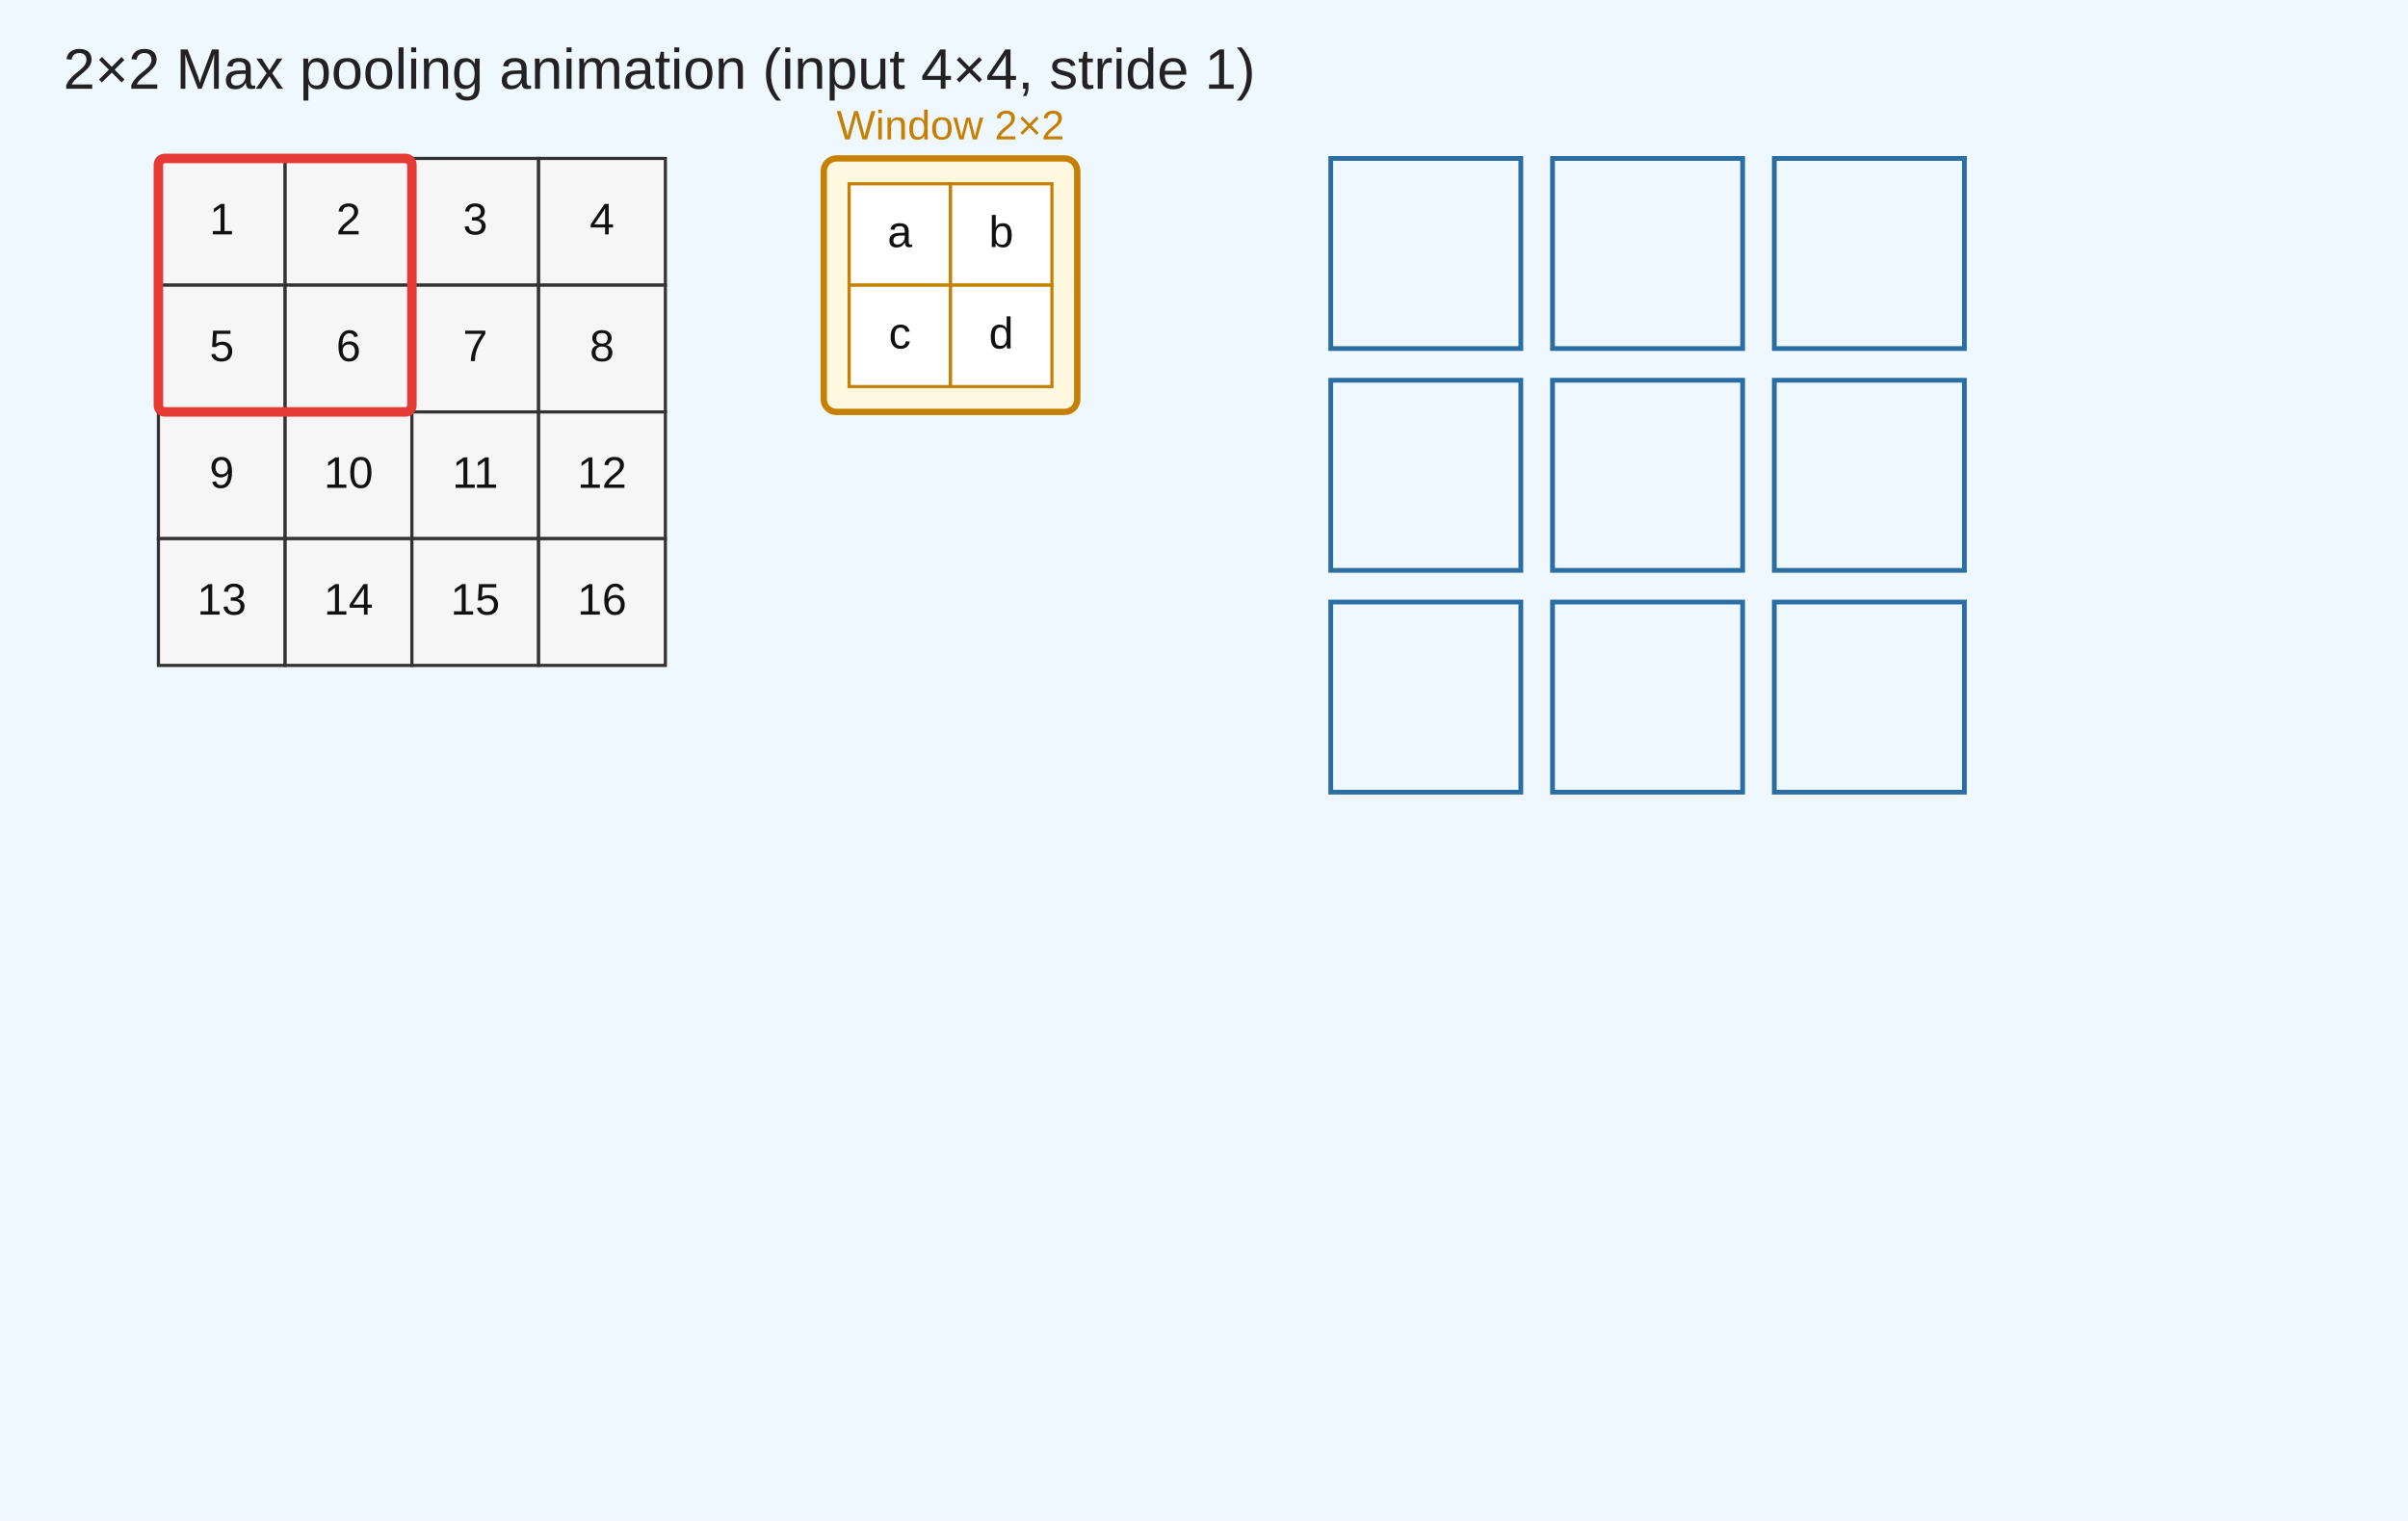
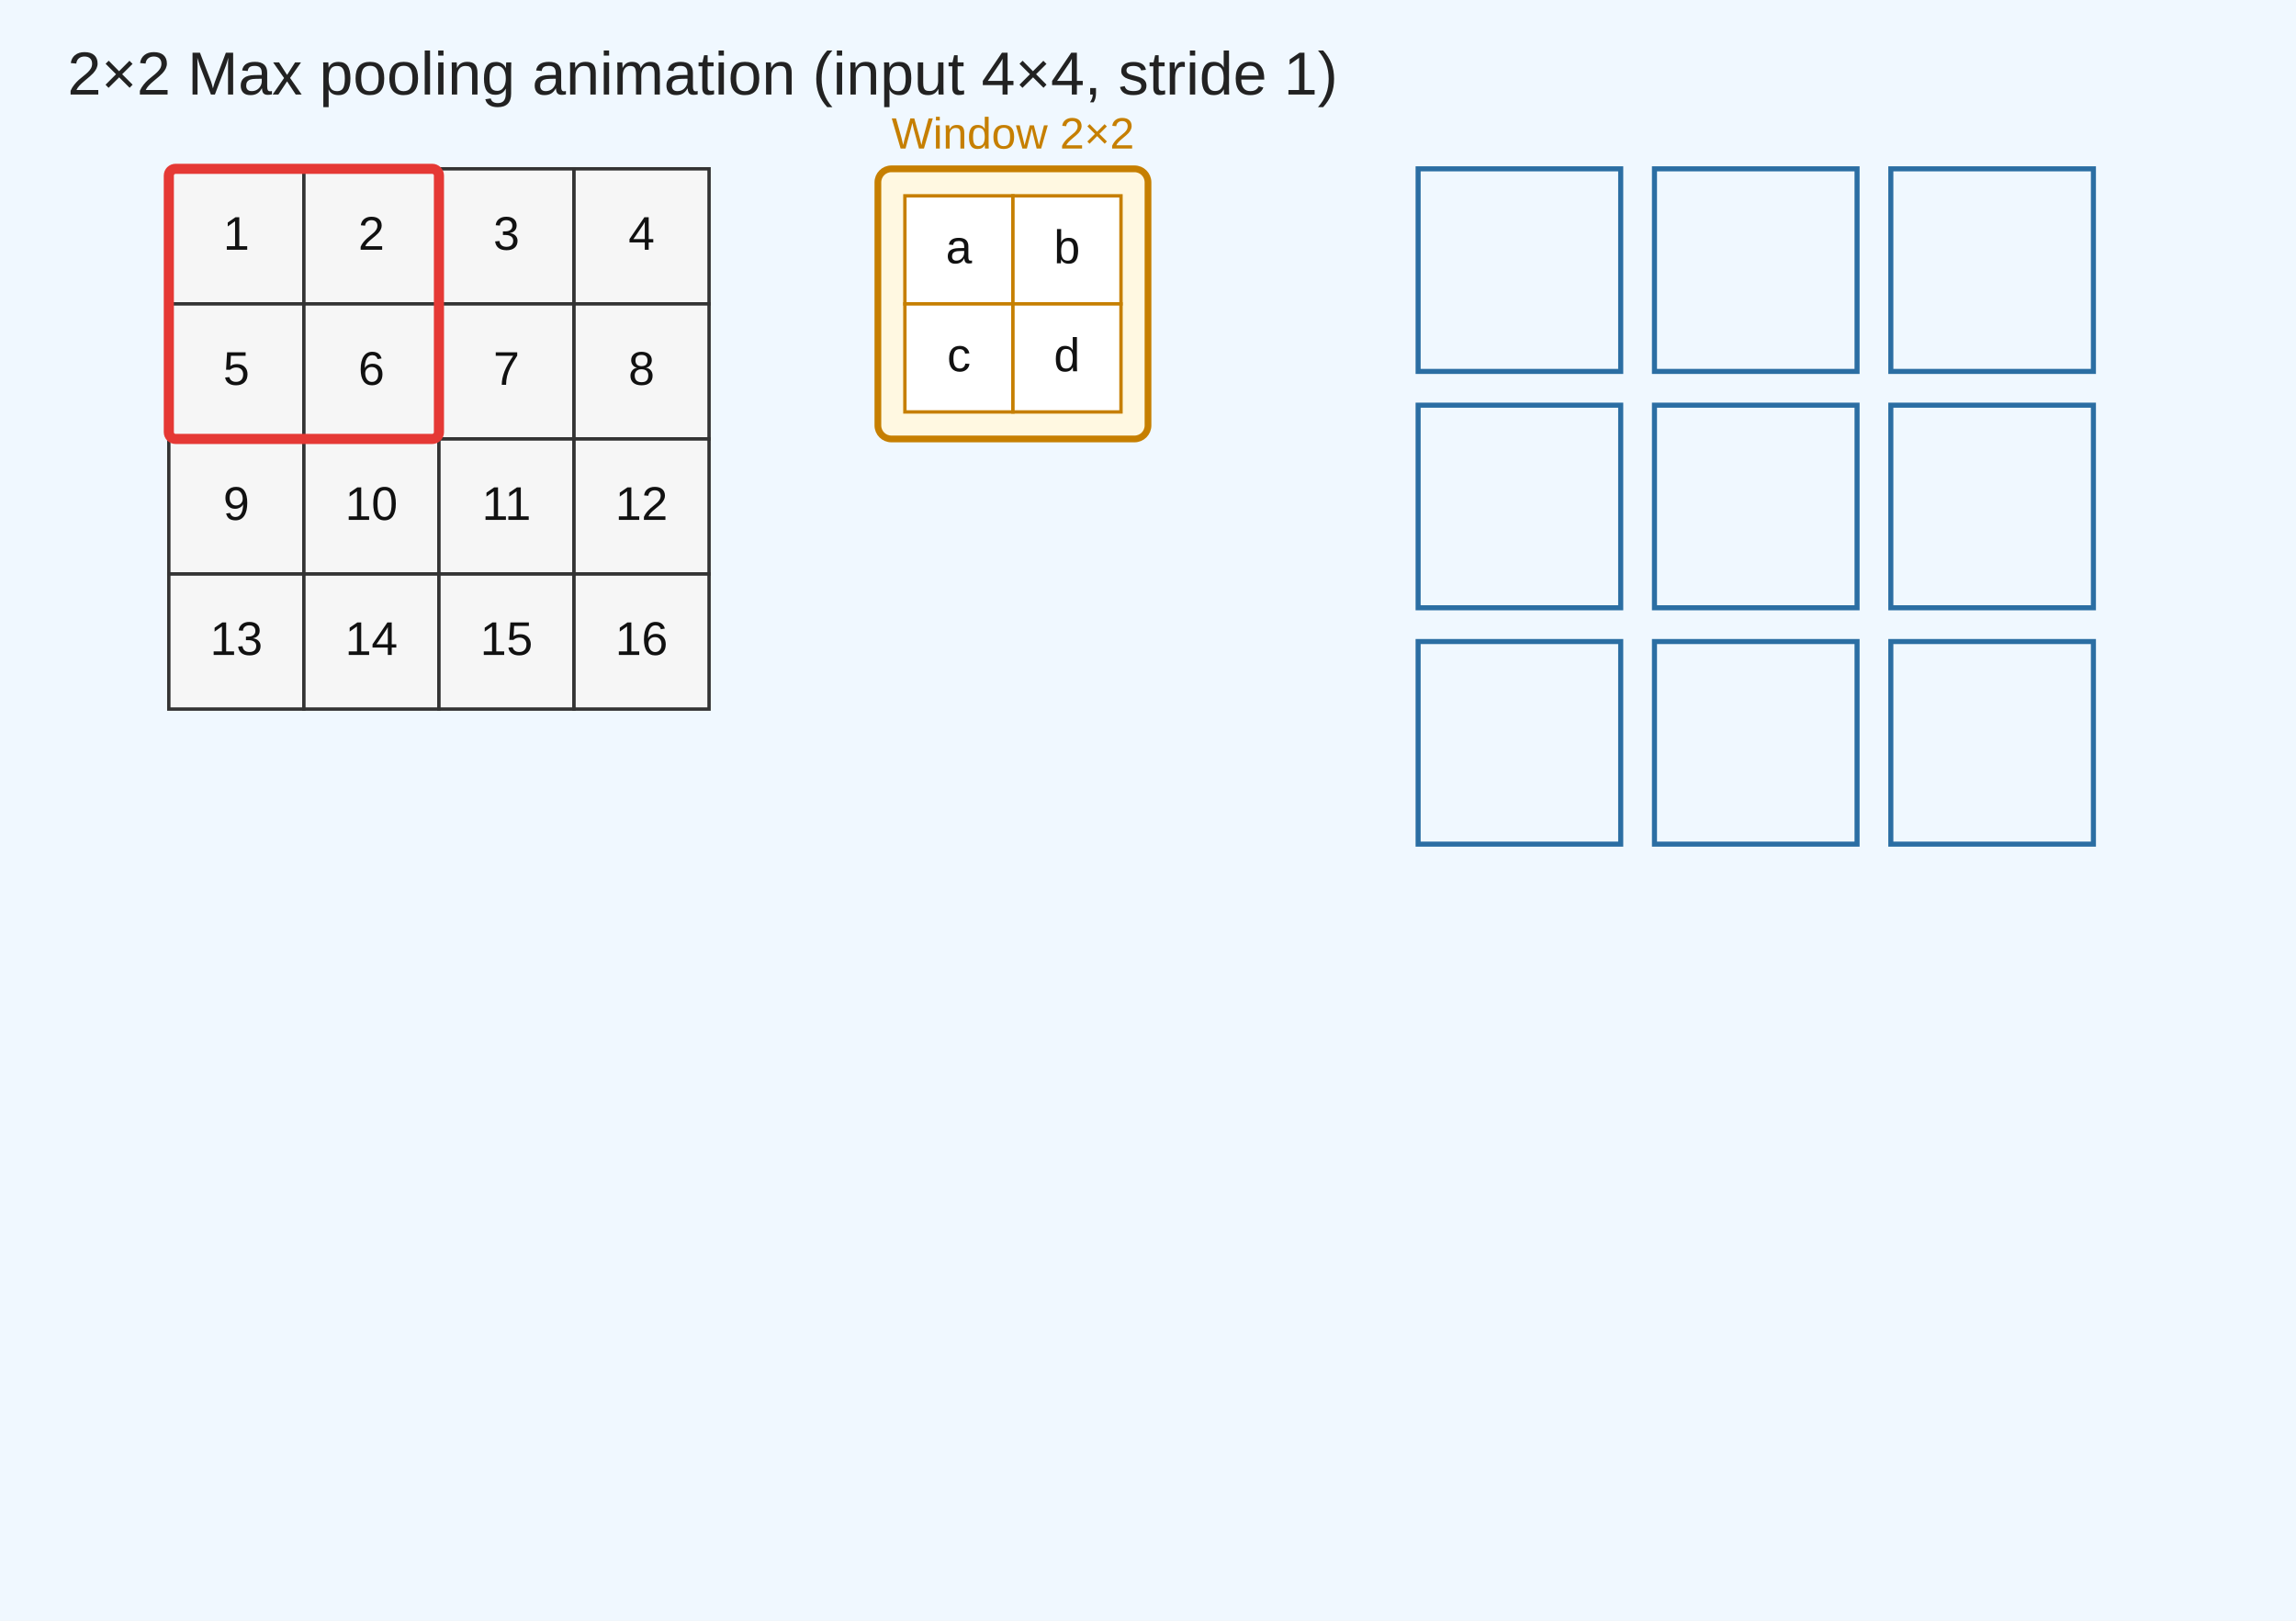
- <svg xmlns="http://www.w3.org/2000/svg" width="760" height="480" viewBox="0 0 760 480">
+ <svg xmlns="http://www.w3.org/2000/svg" width="680" height="480" viewBox="0 0 680 480">
  <rect width="100%" height="100%" fill="aliceblue" />
  <defs>
    <style>
      .cell { fill:#f6f6f6; stroke:#333; stroke-width:1; }
      .cell-text { font-family:Arial, Helvetica, sans-serif; font-size:14px; fill:#111; dominant-baseline:middle; text-anchor:middle; }
      .kernel-box { fill:#fff8e1; stroke:#c67f00; stroke-width:2; }
      .highlight { fill:none; stroke:#e53935; stroke-width:3; }
      .result-cell { fill:#f0f8ff; stroke:#2b6ea3; stroke-width:1.5; }
      .result-text { font-family:Arial, Helvetica, sans-serif; font-size:18px; fill:#0b57a4; text-anchor:middle; dominant-baseline:middle; }
      .breakdown { font-family:Arial, Helvetica, sans-serif; font-size:13px; fill:#333; }
    </style>
  </defs>
  <text x="20" y="28" font-family="Arial, Helvetica, sans-serif" font-size="18" fill="#222">
    2×2 Max pooling animation (input 4×4, stride 1)
  </text>
  <rect class="cell" x="50" y="50" width="40" height="40" />
  <text class="cell-text" x="70" y="70">1</text>
  <rect class="cell" x="90" y="50" width="40" height="40" />
  <text class="cell-text" x="110" y="70">2</text>
  <rect class="cell" x="130" y="50" width="40" height="40" />
  <text class="cell-text" x="150" y="70">3</text>
  <rect class="cell" x="170" y="50" width="40" height="40" />
  <text class="cell-text" x="190" y="70">4</text>
  <rect class="cell" x="50" y="90" width="40" height="40" />
  <text class="cell-text" x="70" y="110">5</text>
  <rect class="cell" x="90" y="90" width="40" height="40" />
  <text class="cell-text" x="110" y="110">6</text>
  <rect class="cell" x="130" y="90" width="40" height="40" />
  <text class="cell-text" x="150" y="110">7</text>
  <rect class="cell" x="170" y="90" width="40" height="40" />
  <text class="cell-text" x="190" y="110">8</text>
  <rect class="cell" x="50" y="130" width="40" height="40" />
  <text class="cell-text" x="70" y="150">9</text>
  <rect class="cell" x="90" y="130" width="40" height="40" />
  <text class="cell-text" x="110" y="150">10</text>
  <rect class="cell" x="130" y="130" width="40" height="40" />
  <text class="cell-text" x="150" y="150">11</text>
  <rect class="cell" x="170" y="130" width="40" height="40" />
  <text class="cell-text" x="190" y="150">12</text>
  <rect class="cell" x="50" y="170" width="40" height="40" />
  <text class="cell-text" x="70" y="190">13</text>
  <rect class="cell" x="90" y="170" width="40" height="40" />
  <text class="cell-text" x="110" y="190">14</text>
  <rect class="cell" x="130" y="170" width="40" height="40" />
  <text class="cell-text" x="150" y="190">15</text>
  <rect class="cell" x="170" y="170" width="40" height="40" />
  <text class="cell-text" x="190" y="190">16</text>
  <g transform="translate(260,50)">
    <rect class="kernel-box" x="0" y="0" width="80" height="80" rx="4" ry="4" />
    <text x="40" y="-6" font-family="Arial" font-size="13" text-anchor="middle" fill="#c67f00">Window 2×2</text>
    <rect x="8" y="8" width="32" height="32" fill="#fff" stroke="#c67f00" />
    <text class="cell-text" x="24" y="24">a</text>
    <rect x="40" y="8" width="32" height="32" fill="#fff" stroke="#c67f00" />
    <text class="cell-text" x="56" y="24">b</text>
    <rect x="8" y="40" width="32" height="32" fill="#fff" stroke="#c67f00" />
    <text class="cell-text" x="24" y="56">c</text>
    <rect x="40" y="40" width="32" height="32" fill="#fff" stroke="#c67f00" />
    <text class="cell-text" x="56" y="56">d</text>
  </g>
  <rect class="highlight" x="50" y="50" width="80" height="80" rx="2" ry="2">
    <animate attributeName="x" dur="9s" repeatCount="indefinite" calcMode="discrete" values="50;90;130;50;90;130;50;90;130" />
    <animate attributeName="y" dur="9s" repeatCount="indefinite" calcMode="discrete" values="50;50;50;90;90;90;130;130;130" />
  </rect>
  <g transform="translate(420,50)">
    <rect class="result-cell" x="0" y="0" width="60" height="60" />
    <text class="result-text" x="30" y="34" opacity="0">6
      <animate attributeName="opacity" values="0;1" dur="0.1s" begin="0s" fill="freeze" />
    </text>
    <rect class="result-cell" x="70" y="0" width="60" height="60" />
    <text class="result-text" x="100" y="34" opacity="0">7
      <animate attributeName="opacity" values="0;1" dur="0.1s" begin="1s" fill="freeze" />
    </text>
    <rect class="result-cell" x="140" y="0" width="60" height="60" />
    <text class="result-text" x="170" y="34" opacity="0">8
      <animate attributeName="opacity" values="0;1" dur="0.1s" begin="2s" fill="freeze" />
    </text>
    <rect class="result-cell" x="0" y="70" width="60" height="60" />
    <text class="result-text" x="30" y="104" opacity="0">10
      <animate attributeName="opacity" values="0;1" dur="0.1s" begin="3s" fill="freeze" />
    </text>
    <rect class="result-cell" x="70" y="70" width="60" height="60" />
    <text class="result-text" x="100" y="104" opacity="0">11
      <animate attributeName="opacity" values="0;1" dur="0.1s" begin="4s" fill="freeze" />
    </text>
    <rect class="result-cell" x="140" y="70" width="60" height="60" />
    <text class="result-text" x="170" y="104" opacity="0">12
      <animate attributeName="opacity" values="0;1" dur="0.1s" begin="5s" fill="freeze" />
    </text>
    <rect class="result-cell" x="0" y="140" width="60" height="60" />
    <text class="result-text" x="30" y="174" opacity="0">14
      <animate attributeName="opacity" values="0;1" dur="0.1s" begin="6s" fill="freeze" />
    </text>
    <rect class="result-cell" x="70" y="140" width="60" height="60" />
    <text class="result-text" x="100" y="174" opacity="0">15
      <animate attributeName="opacity" values="0;1" dur="0.1s" begin="7s" fill="freeze" />
    </text>
    <rect class="result-cell" x="140" y="140" width="60" height="60" />
    <text class="result-text" x="170" y="174" opacity="0">16
      <animate attributeName="opacity" values="0;1" dur="0.1s" begin="8s" fill="freeze" />
    </text>
  </g>
  <g transform="translate(20,240)">
    <text class="breakdown" x="0" y="0" opacity="0">1) Max of {1,2,5,6} = 6
      <animate attributeName="opacity" values="0;1" dur="0.1s" begin="0s" fill="freeze" />
    </text>
    <text class="breakdown" x="0" y="20" opacity="0">2) Max of {2,3,6,7} = 7
      <animate attributeName="opacity" values="0;1" dur="0.1s" begin="1s" fill="freeze" />
    </text>
    <text class="breakdown" x="0" y="40" opacity="0">3) Max of {3,4,7,8} = 8
      <animate attributeName="opacity" values="0;1" dur="0.1s" begin="2s" fill="freeze" />
    </text>
    <text class="breakdown" x="0" y="60" opacity="0">4) Max of {5,6,9,10} = 10
      <animate attributeName="opacity" values="0;1" dur="0.1s" begin="3s" fill="freeze" />
    </text>
    <text class="breakdown" x="0" y="80" opacity="0">5) Max of {6,7,10,11} = 11
      <animate attributeName="opacity" values="0;1" dur="0.1s" begin="4s" fill="freeze" />
    </text>
    <text class="breakdown" x="0" y="100" opacity="0">6) Max of {7,8,11,12} = 12
      <animate attributeName="opacity" values="0;1" dur="0.1s" begin="5s" fill="freeze" />
    </text>
    <text class="breakdown" x="0" y="120" opacity="0">7) Max of {9,10,13,14} = 14
      <animate attributeName="opacity" values="0;1" dur="0.1s" begin="6s" fill="freeze" />
    </text>
    <text class="breakdown" x="0" y="140" opacity="0">8) Max of {10,11,14,15} = 15
      <animate attributeName="opacity" values="0;1" dur="0.1s" begin="7s" fill="freeze" />
    </text>
    <text class="breakdown" x="0" y="160" opacity="0">9) Max of {11,12,15,16} = 16
      <animate attributeName="opacity" values="0;1" dur="0.1s" begin="8s" fill="freeze" />
    </text>
  </g>
</svg>
